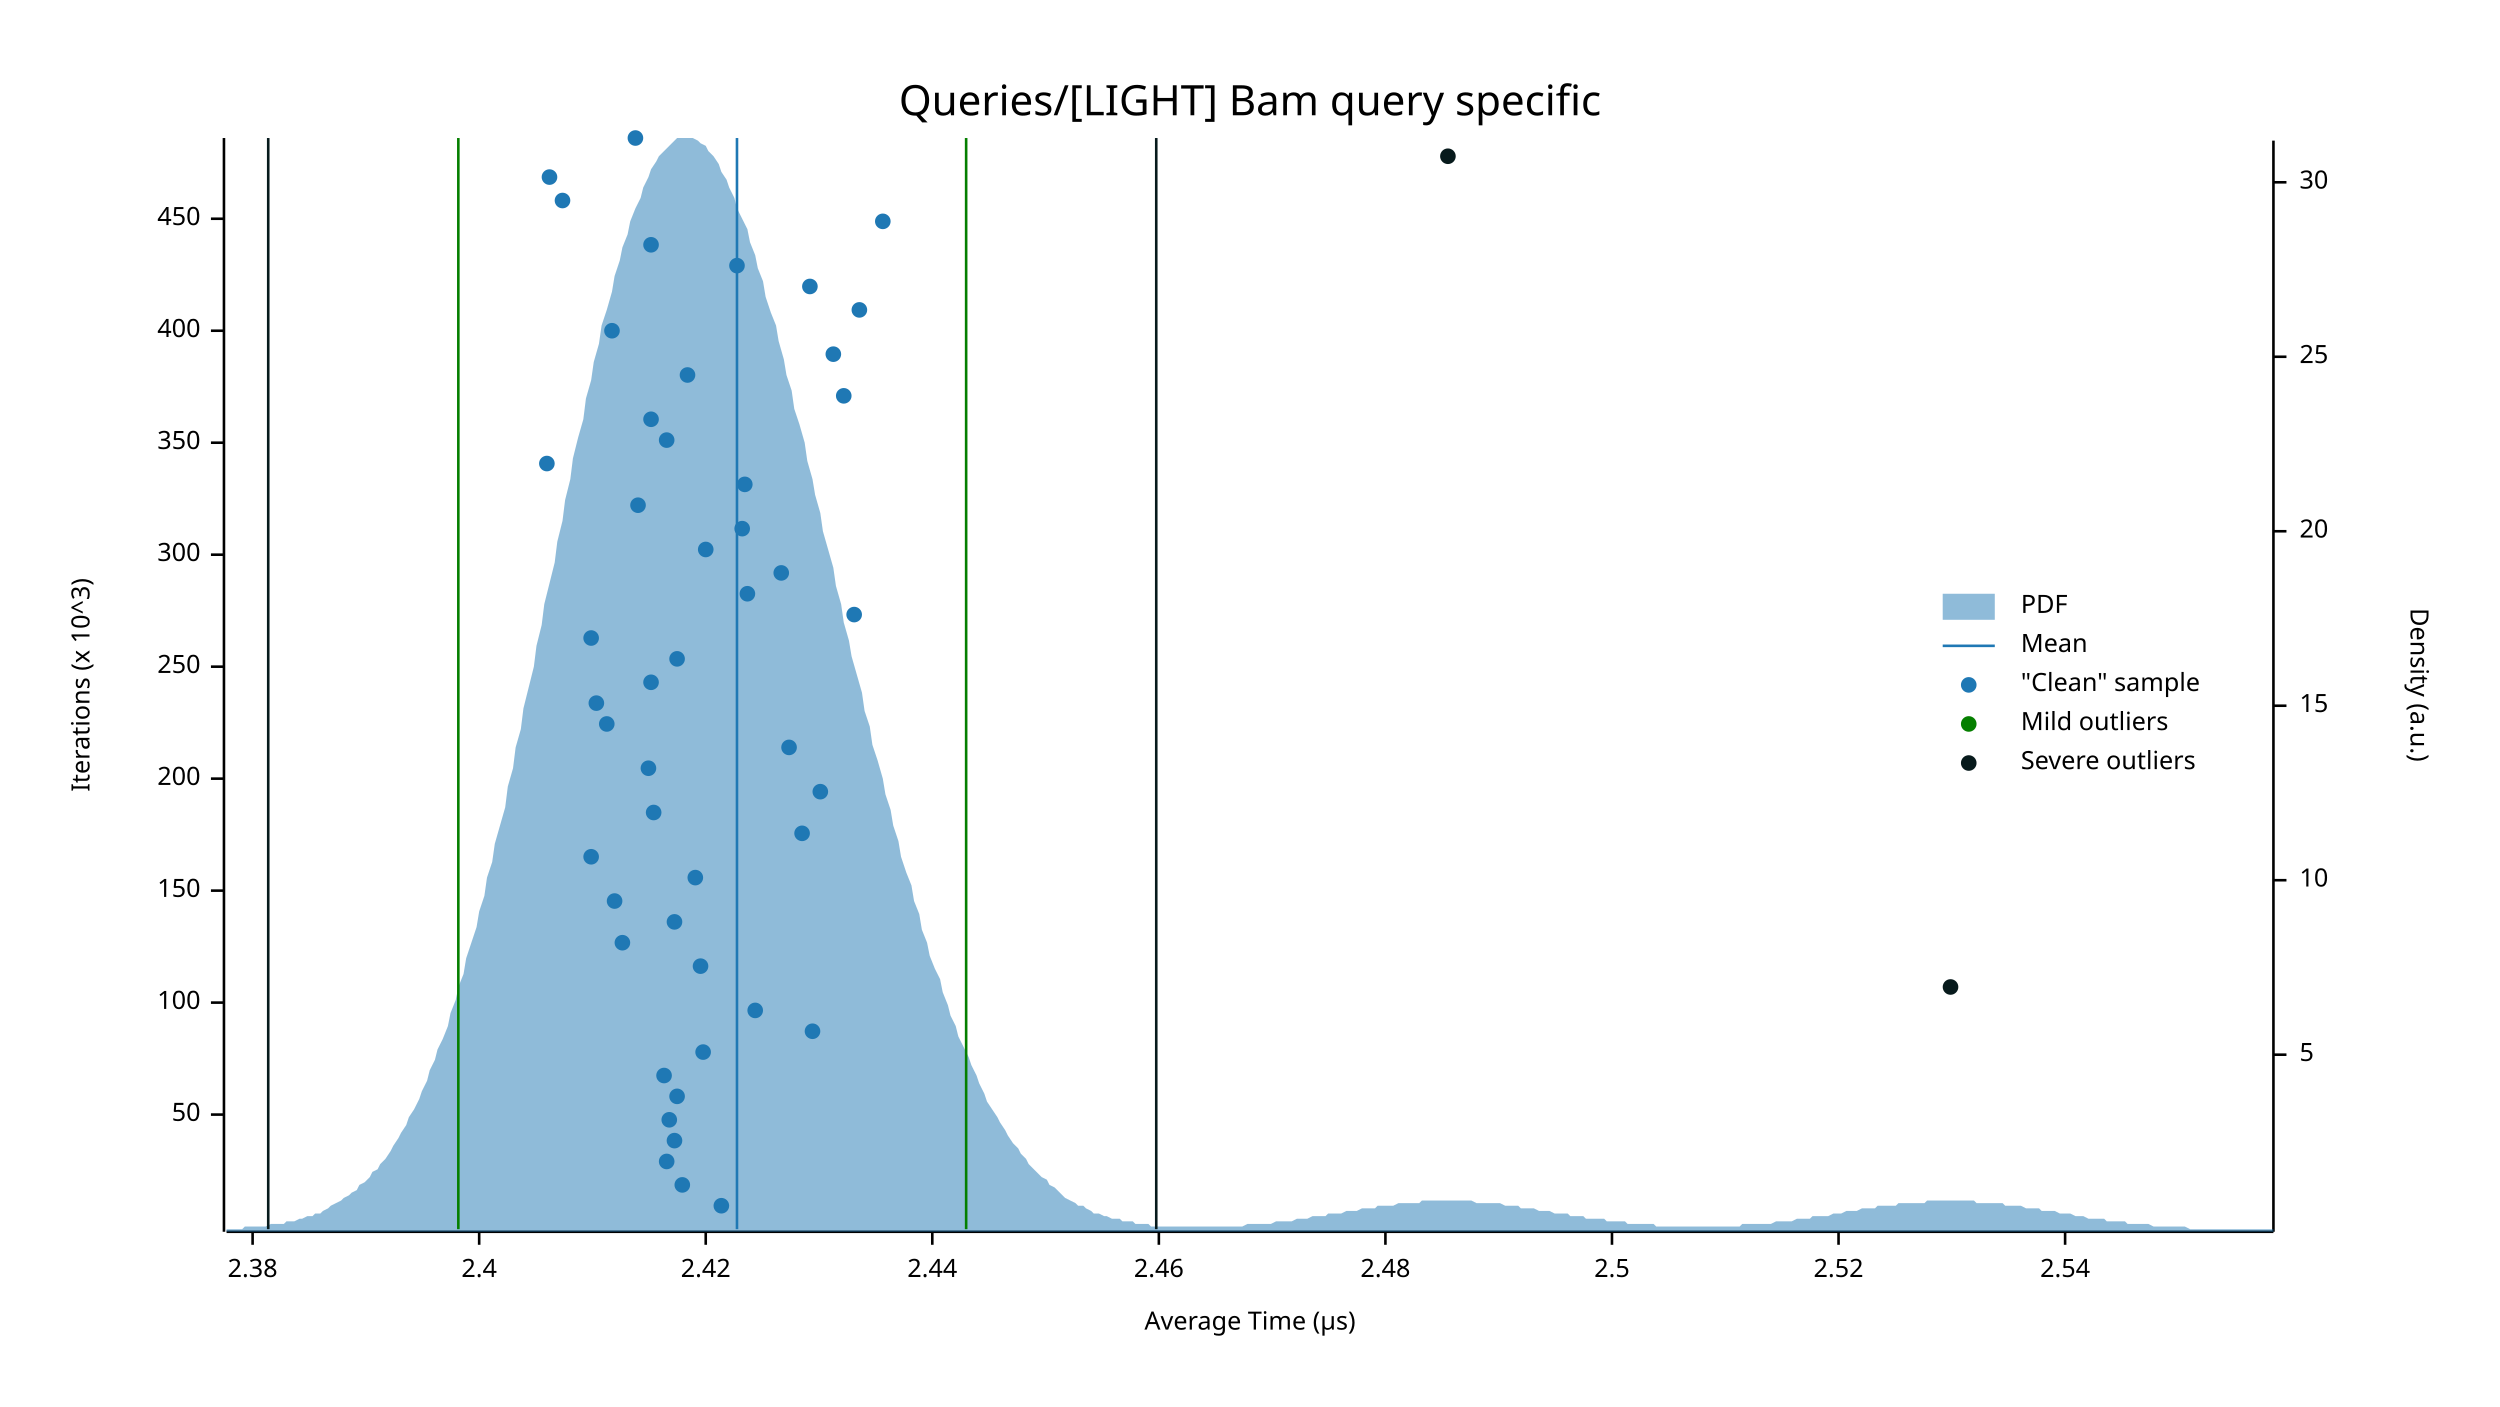
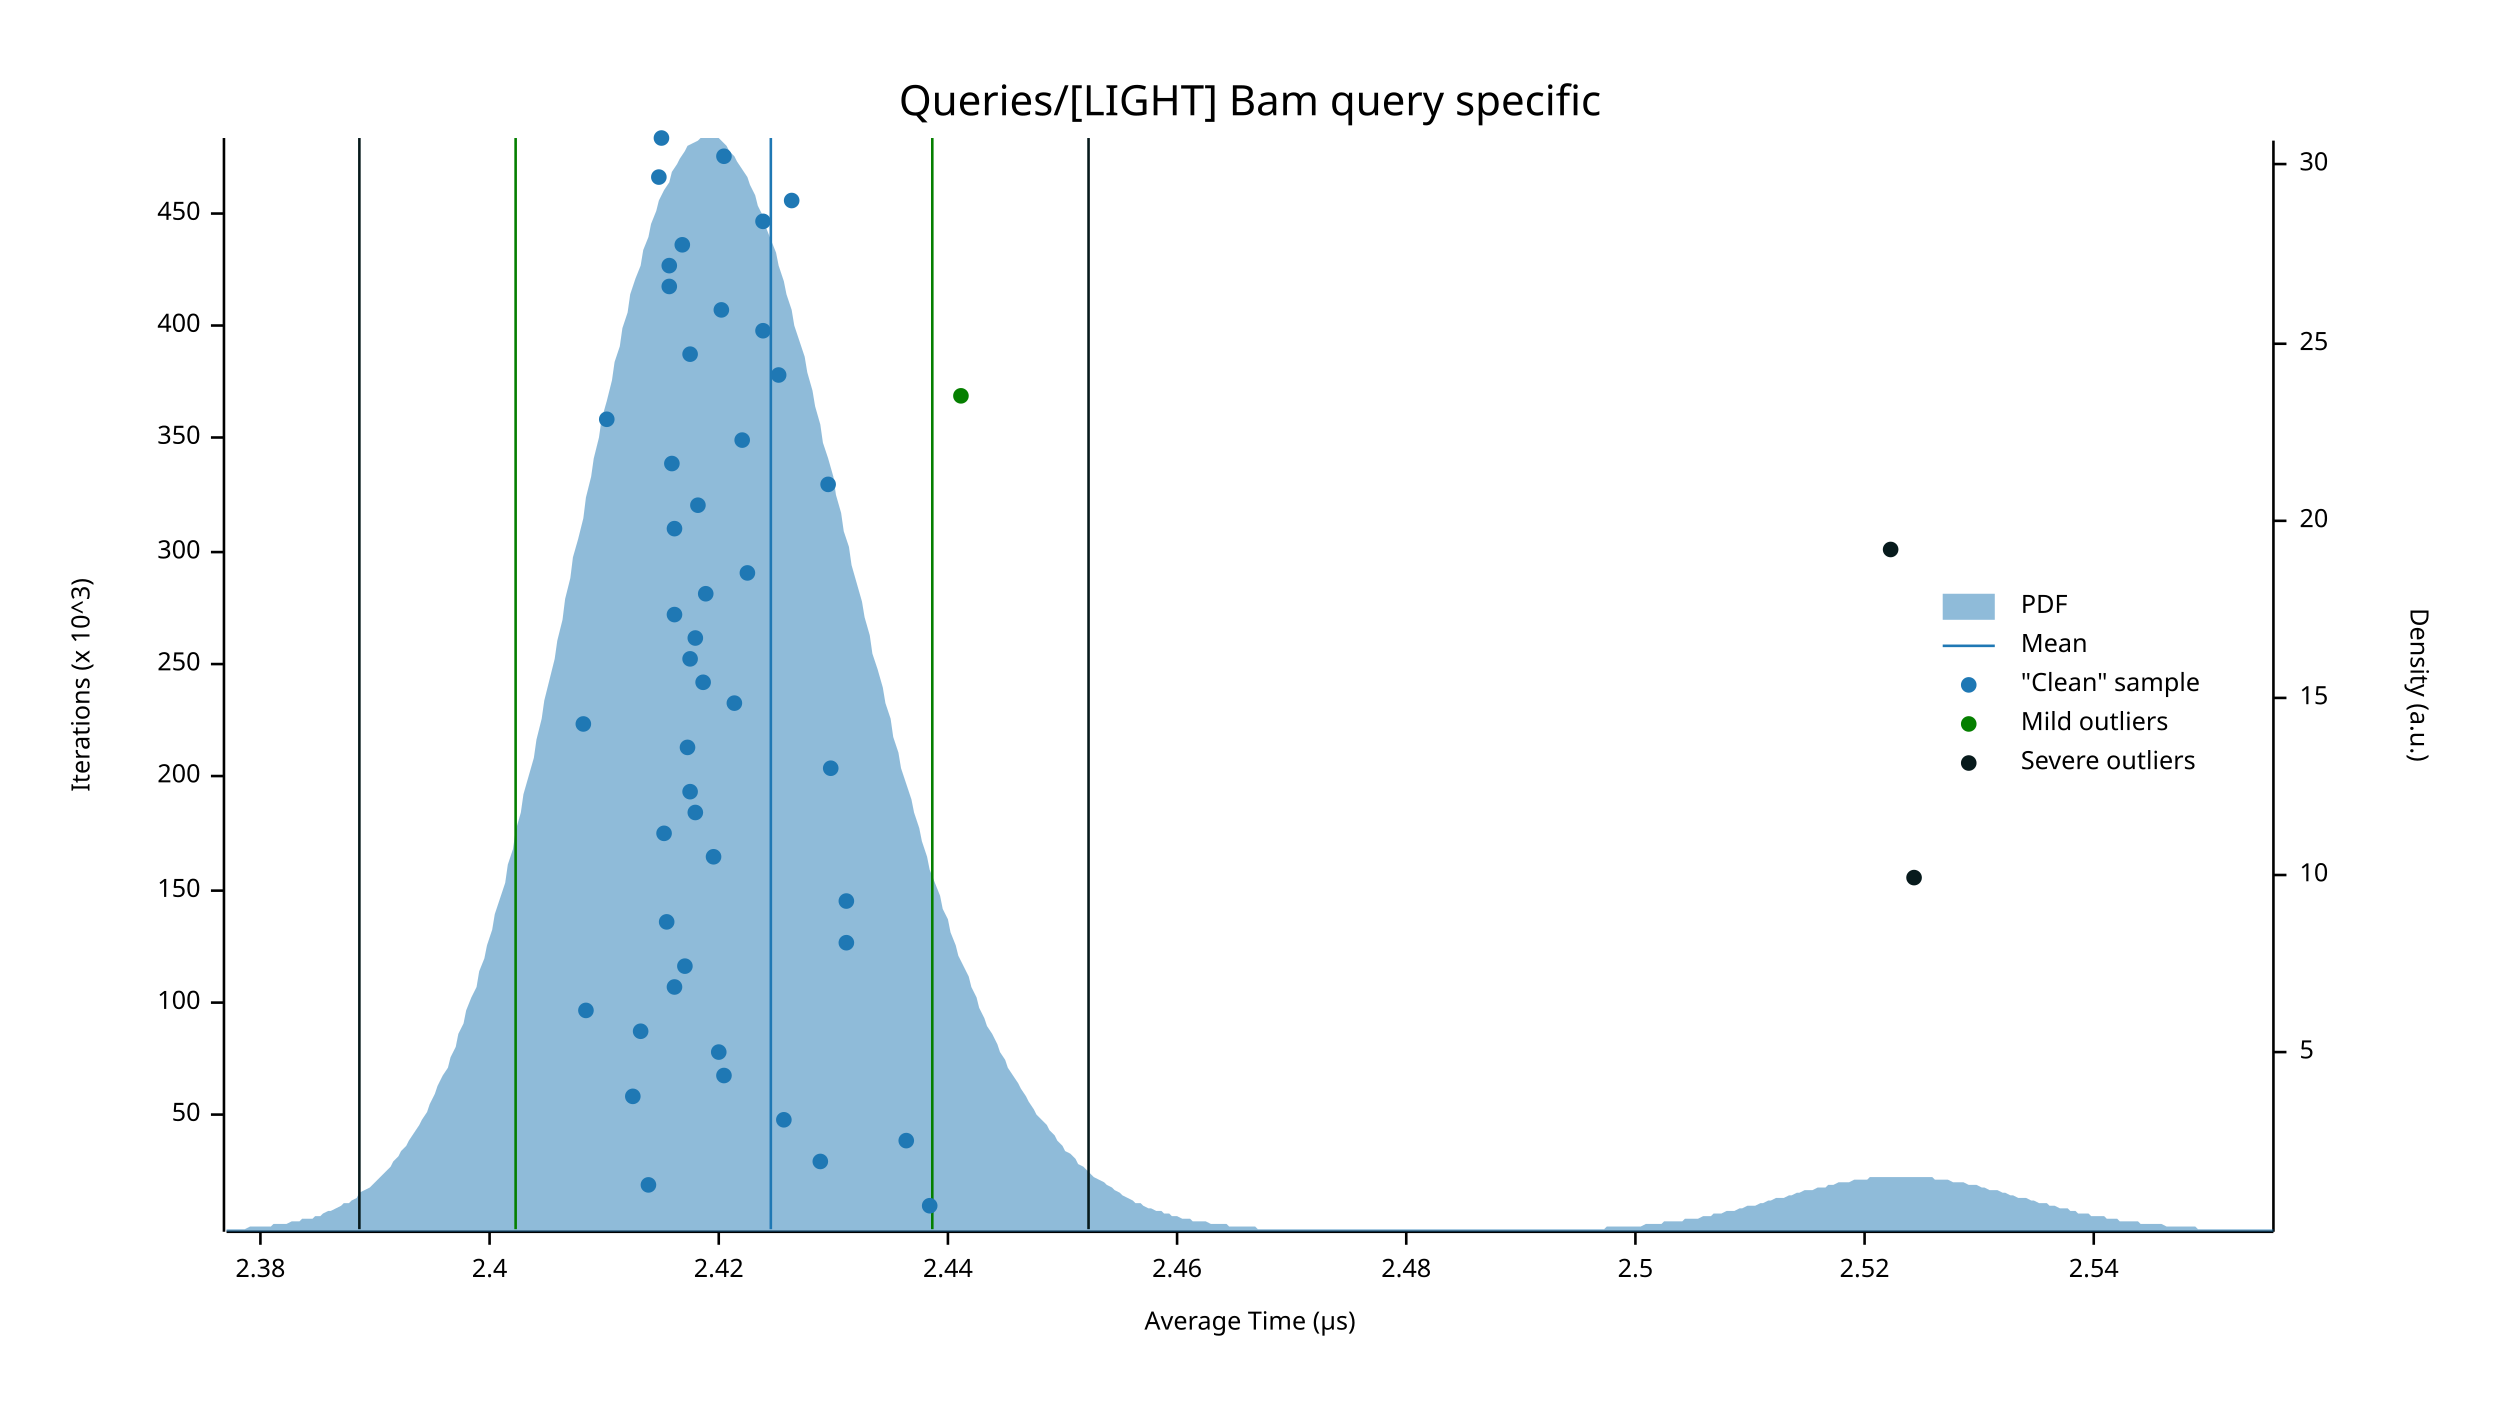
<svg xmlns="http://www.w3.org/2000/svg" width="960" height="540" viewBox="0 0 960 540">
  <text x="480" y="32" dy="0.76em" text-anchor="middle" font-family="sans-serif" font-size="16.129" opacity="1" fill="#000000">
Queries/[LIGHT] Bam query specific
</text>
  <text x="27" y="263" dy="0.76em" text-anchor="middle" font-family="sans-serif" font-size="9.677" opacity="1" fill="#000000" transform="rotate(270, 27, 263)">
Iterations (x 10^3)
</text>
  <text x="480" y="513" dy="-0.5ex" text-anchor="middle" font-family="sans-serif" font-size="9.677" opacity="1" fill="#000000">
Average Time (µs)
</text>
  <polyline fill="none" opacity="1" stroke="#000000" stroke-width="1" points="86,53 86,473 " />
  <text x="77" y="428" dy="0.5ex" text-anchor="end" font-family="sans-serif" font-size="9.677" opacity="1" fill="#000000">
50
</text>
  <polyline fill="none" opacity="1" stroke="#000000" stroke-width="1" points="81,428 86,428 " />
  <text x="77" y="385" dy="0.5ex" text-anchor="end" font-family="sans-serif" font-size="9.677" opacity="1" fill="#000000">
100
</text>
  <polyline fill="none" opacity="1" stroke="#000000" stroke-width="1" points="81,385 86,385 " />
  <text x="77" y="342" dy="0.5ex" text-anchor="end" font-family="sans-serif" font-size="9.677" opacity="1" fill="#000000">
150
</text>
  <polyline fill="none" opacity="1" stroke="#000000" stroke-width="1" points="81,342 86,342 " />
-   <text x="77" y="299" dy="0.5ex" text-anchor="end" font-family="sans-serif" font-size="9.677" opacity="1" fill="#000000">
+   <text x="77" y="298" dy="0.5ex" text-anchor="end" font-family="sans-serif" font-size="9.677" opacity="1" fill="#000000">
200
</text>
-   <polyline fill="none" opacity="1" stroke="#000000" stroke-width="1" points="81,299 86,299 " />
-   <text x="77" y="256" dy="0.5ex" text-anchor="end" font-family="sans-serif" font-size="9.677" opacity="1" fill="#000000">
+   <polyline fill="none" opacity="1" stroke="#000000" stroke-width="1" points="81,298 86,298 " />
+   <text x="77" y="255" dy="0.5ex" text-anchor="end" font-family="sans-serif" font-size="9.677" opacity="1" fill="#000000">
250
</text>
-   <polyline fill="none" opacity="1" stroke="#000000" stroke-width="1" points="81,256 86,256 " />
-   <text x="77" y="213" dy="0.5ex" text-anchor="end" font-family="sans-serif" font-size="9.677" opacity="1" fill="#000000">
+   <polyline fill="none" opacity="1" stroke="#000000" stroke-width="1" points="81,255 86,255 " />
+   <text x="77" y="212" dy="0.5ex" text-anchor="end" font-family="sans-serif" font-size="9.677" opacity="1" fill="#000000">
300
</text>
-   <polyline fill="none" opacity="1" stroke="#000000" stroke-width="1" points="81,213 86,213 " />
-   <text x="77" y="170" dy="0.5ex" text-anchor="end" font-family="sans-serif" font-size="9.677" opacity="1" fill="#000000">
+   <polyline fill="none" opacity="1" stroke="#000000" stroke-width="1" points="81,212 86,212 " />
+   <text x="77" y="168" dy="0.5ex" text-anchor="end" font-family="sans-serif" font-size="9.677" opacity="1" fill="#000000">
350
</text>
-   <polyline fill="none" opacity="1" stroke="#000000" stroke-width="1" points="81,170 86,170 " />
-   <text x="77" y="127" dy="0.5ex" text-anchor="end" font-family="sans-serif" font-size="9.677" opacity="1" fill="#000000">
+   <polyline fill="none" opacity="1" stroke="#000000" stroke-width="1" points="81,168 86,168 " />
+   <text x="77" y="125" dy="0.5ex" text-anchor="end" font-family="sans-serif" font-size="9.677" opacity="1" fill="#000000">
400
</text>
-   <polyline fill="none" opacity="1" stroke="#000000" stroke-width="1" points="81,127 86,127 " />
-   <text x="77" y="84" dy="0.5ex" text-anchor="end" font-family="sans-serif" font-size="9.677" opacity="1" fill="#000000">
+   <polyline fill="none" opacity="1" stroke="#000000" stroke-width="1" points="81,125 86,125 " />
+   <text x="77" y="82" dy="0.5ex" text-anchor="end" font-family="sans-serif" font-size="9.677" opacity="1" fill="#000000">
450
</text>
-   <polyline fill="none" opacity="1" stroke="#000000" stroke-width="1" points="81,84 86,84 " />
+   <polyline fill="none" opacity="1" stroke="#000000" stroke-width="1" points="81,82 86,82 " />
  <polyline fill="none" opacity="1" stroke="#000000" stroke-width="1" points="87,473 873,473 " />
-   <text x="97" y="483" dy="0.76em" text-anchor="middle" font-family="sans-serif" font-size="9.677" opacity="1" fill="#000000">
+   <text x="100" y="483" dy="0.76em" text-anchor="middle" font-family="sans-serif" font-size="9.677" opacity="1" fill="#000000">
2.38
</text>
-   <polyline fill="none" opacity="1" stroke="#000000" stroke-width="1" points="97,473 97,478 " />
-   <text x="184" y="483" dy="0.76em" text-anchor="middle" font-family="sans-serif" font-size="9.677" opacity="1" fill="#000000">
+   <polyline fill="none" opacity="1" stroke="#000000" stroke-width="1" points="100,473 100,478 " />
+   <text x="188" y="483" dy="0.76em" text-anchor="middle" font-family="sans-serif" font-size="9.677" opacity="1" fill="#000000">
2.4
</text>
-   <polyline fill="none" opacity="1" stroke="#000000" stroke-width="1" points="184,473 184,478 " />
-   <text x="271" y="483" dy="0.76em" text-anchor="middle" font-family="sans-serif" font-size="9.677" opacity="1" fill="#000000">
+   <polyline fill="none" opacity="1" stroke="#000000" stroke-width="1" points="188,473 188,478 " />
+   <text x="276" y="483" dy="0.76em" text-anchor="middle" font-family="sans-serif" font-size="9.677" opacity="1" fill="#000000">
2.42
</text>
-   <polyline fill="none" opacity="1" stroke="#000000" stroke-width="1" points="271,473 271,478 " />
-   <text x="358" y="483" dy="0.76em" text-anchor="middle" font-family="sans-serif" font-size="9.677" opacity="1" fill="#000000">
+   <polyline fill="none" opacity="1" stroke="#000000" stroke-width="1" points="276,473 276,478 " />
+   <text x="364" y="483" dy="0.76em" text-anchor="middle" font-family="sans-serif" font-size="9.677" opacity="1" fill="#000000">
2.44
</text>
-   <polyline fill="none" opacity="1" stroke="#000000" stroke-width="1" points="358,473 358,478 " />
-   <text x="445" y="483" dy="0.76em" text-anchor="middle" font-family="sans-serif" font-size="9.677" opacity="1" fill="#000000">
+   <polyline fill="none" opacity="1" stroke="#000000" stroke-width="1" points="364,473 364,478 " />
+   <text x="452" y="483" dy="0.76em" text-anchor="middle" font-family="sans-serif" font-size="9.677" opacity="1" fill="#000000">
2.46
</text>
-   <polyline fill="none" opacity="1" stroke="#000000" stroke-width="1" points="445,473 445,478 " />
-   <text x="532" y="483" dy="0.76em" text-anchor="middle" font-family="sans-serif" font-size="9.677" opacity="1" fill="#000000">
+   <polyline fill="none" opacity="1" stroke="#000000" stroke-width="1" points="452,473 452,478 " />
+   <text x="540" y="483" dy="0.76em" text-anchor="middle" font-family="sans-serif" font-size="9.677" opacity="1" fill="#000000">
2.48
</text>
-   <polyline fill="none" opacity="1" stroke="#000000" stroke-width="1" points="532,473 532,478 " />
-   <text x="619" y="483" dy="0.76em" text-anchor="middle" font-family="sans-serif" font-size="9.677" opacity="1" fill="#000000">
+   <polyline fill="none" opacity="1" stroke="#000000" stroke-width="1" points="540,473 540,478 " />
+   <text x="628" y="483" dy="0.76em" text-anchor="middle" font-family="sans-serif" font-size="9.677" opacity="1" fill="#000000">
2.5
</text>
-   <polyline fill="none" opacity="1" stroke="#000000" stroke-width="1" points="619,473 619,478 " />
-   <text x="706" y="483" dy="0.76em" text-anchor="middle" font-family="sans-serif" font-size="9.677" opacity="1" fill="#000000">
+   <polyline fill="none" opacity="1" stroke="#000000" stroke-width="1" points="628,473 628,478 " />
+   <text x="716" y="483" dy="0.76em" text-anchor="middle" font-family="sans-serif" font-size="9.677" opacity="1" fill="#000000">
2.52
</text>
-   <polyline fill="none" opacity="1" stroke="#000000" stroke-width="1" points="706,473 706,478 " />
-   <text x="793" y="483" dy="0.76em" text-anchor="middle" font-family="sans-serif" font-size="9.677" opacity="1" fill="#000000">
+   <polyline fill="none" opacity="1" stroke="#000000" stroke-width="1" points="716,473 716,478 " />
+   <text x="804" y="483" dy="0.76em" text-anchor="middle" font-family="sans-serif" font-size="9.677" opacity="1" fill="#000000">
2.54
</text>
-   <polyline fill="none" opacity="1" stroke="#000000" stroke-width="1" points="793,473 793,478 " />
+   <polyline fill="none" opacity="1" stroke="#000000" stroke-width="1" points="804,473 804,478 " />
  <text x="933" y="263" dy="0.76em" text-anchor="middle" font-family="sans-serif" font-size="9.677" opacity="1" fill="#000000" transform="rotate(90, 933, 263)">
Density (a.u.)
</text>
  <polyline fill="none" opacity="1" stroke="#000000" stroke-width="1" points="873,54 873,473 " />
-   <text x="883" y="405" dy="0.5ex" text-anchor="start" font-family="sans-serif" font-size="9.677" opacity="1" fill="#000000">
+   <text x="883" y="404" dy="0.5ex" text-anchor="start" font-family="sans-serif" font-size="9.677" opacity="1" fill="#000000">
5
</text>
-   <polyline fill="none" opacity="1" stroke="#000000" stroke-width="1" points="873,405 878,405 " />
-   <text x="883" y="338" dy="0.5ex" text-anchor="start" font-family="sans-serif" font-size="9.677" opacity="1" fill="#000000">
+   <polyline fill="none" opacity="1" stroke="#000000" stroke-width="1" points="873,404 878,404 " />
+   <text x="883" y="336" dy="0.5ex" text-anchor="start" font-family="sans-serif" font-size="9.677" opacity="1" fill="#000000">
10
</text>
-   <polyline fill="none" opacity="1" stroke="#000000" stroke-width="1" points="873,338 878,338 " />
-   <text x="883" y="271" dy="0.5ex" text-anchor="start" font-family="sans-serif" font-size="9.677" opacity="1" fill="#000000">
+   <polyline fill="none" opacity="1" stroke="#000000" stroke-width="1" points="873,336 878,336 " />
+   <text x="883" y="268" dy="0.5ex" text-anchor="start" font-family="sans-serif" font-size="9.677" opacity="1" fill="#000000">
15
</text>
-   <polyline fill="none" opacity="1" stroke="#000000" stroke-width="1" points="873,271 878,271 " />
-   <text x="883" y="204" dy="0.5ex" text-anchor="start" font-family="sans-serif" font-size="9.677" opacity="1" fill="#000000">
+   <polyline fill="none" opacity="1" stroke="#000000" stroke-width="1" points="873,268 878,268 " />
+   <text x="883" y="200" dy="0.5ex" text-anchor="start" font-family="sans-serif" font-size="9.677" opacity="1" fill="#000000">
20
</text>
-   <polyline fill="none" opacity="1" stroke="#000000" stroke-width="1" points="873,204 878,204 " />
-   <text x="883" y="137" dy="0.5ex" text-anchor="start" font-family="sans-serif" font-size="9.677" opacity="1" fill="#000000">
+   <polyline fill="none" opacity="1" stroke="#000000" stroke-width="1" points="873,200 878,200 " />
+   <text x="883" y="132" dy="0.5ex" text-anchor="start" font-family="sans-serif" font-size="9.677" opacity="1" fill="#000000">
25
</text>
-   <polyline fill="none" opacity="1" stroke="#000000" stroke-width="1" points="873,137 878,137 " />
-   <text x="883" y="70" dy="0.5ex" text-anchor="start" font-family="sans-serif" font-size="9.677" opacity="1" fill="#000000">
+   <polyline fill="none" opacity="1" stroke="#000000" stroke-width="1" points="873,132 878,132 " />
+   <text x="883" y="63" dy="0.5ex" text-anchor="start" font-family="sans-serif" font-size="9.677" opacity="1" fill="#000000">
30
</text>
-   <polyline fill="none" opacity="1" stroke="#000000" stroke-width="1" points="873,70 878,70 " />
-   <polygon opacity="0.5" fill="#1F78B4" points="87,472 88,472 90,472 91,472 93,472 94,471 96,471 98,471 99,471 101,471 102,471 104,470 105,470 107,470 109,470 110,469 112,469 113,469 115,468 116,468 118,467 120,467 121,466 123,466 124,465 126,464 127,463 129,462 131,461 132,460 134,459 135,458 137,457 138,455 140,454 142,452 143,450 145,449 146,447 148,445 150,442 151,440 153,437 154,435 156,432 157,429 159,426 161,422 162,419 164,415 165,411 167,407 168,403 170,399 172,394 173,389 175,384 176,379 178,374 179,368 181,362 183,356 184,350 186,344 187,337 189,331 190,324 192,317 194,310 195,302 197,295 198,287 200,280 201,272 203,264 205,256 206,248 208,240 209,232 211,224 213,216 214,208 216,200 217,192 219,184 220,176 222,168 224,161 225,153 227,146 228,139 230,132 231,125 233,119 235,112 236,106 238,100 239,95 241,90 242,85 244,80 246,76 247,72 249,68 250,65 252,62 253,60 255,58 257,56 258,55 260,53 261,53 263,53 264,53 266,53 268,54 269,55 271,56 272,58 274,60 276,63 277,66 279,69 280,72 282,76 283,80 285,84 287,88 288,93 290,98 291,103 293,108 294,114 296,120 298,125 299,131 301,138 302,144 304,150 305,157 307,163 309,170 310,177 312,184 313,190 315,197 316,204 318,211 320,218 321,225 323,232 324,239 326,246 327,252 329,259 331,266 332,273 334,279 335,286 337,292 339,299 340,305 342,311 343,317 345,323 346,329 348,335 350,340 351,346 353,351 354,357 356,362 357,367 359,372 361,376 362,381 364,386 365,390 367,394 368,398 370,402 372,406 373,409 375,413 376,416 378,420 379,423 381,426 383,429 384,431 386,434 387,436 389,439 391,441 392,443 394,445 395,447 397,449 398,450 400,452 402,453 403,455 405,456 406,457 408,459 409,460 411,461 413,462 414,463 416,463 417,464 419,465 420,466 422,466 424,467 425,467 427,468 428,468 430,468 431,469 433,469 435,469 436,470 438,470 439,470 441,470 442,471 444,471 446,471 447,471 449,471 450,471 452,471 454,471 455,471 457,471 458,471 460,471 461,471 463,471 465,471 466,471 468,471 469,471 471,471 472,471 474,471 476,471 477,471 479,470 480,470 482,470 483,470 485,470 487,470 488,470 490,469 491,469 493,469 494,469 496,469 498,468 499,468 501,468 502,468 504,467 505,467 507,467 509,467 510,466 512,466 513,466 515,466 517,465 518,465 520,465 521,465 523,464 524,464 526,464 528,464 529,463 531,463 532,463 534,463 535,463 537,462 539,462 540,462 542,462 543,462 545,462 546,461 548,461 550,461 551,461 553,461 554,461 556,461 557,461 559,461 561,461 562,461 564,461 565,461 567,462 568,462 570,462 572,462 573,462 575,462 576,462 578,463 580,463 581,463 583,463 584,464 586,464 587,464 589,464 591,465 592,465 594,465 595,465 597,466 598,466 600,466 602,466 603,467 605,467 606,467 608,467 609,468 611,468 613,468 614,468 616,468 617,469 619,469 620,469 622,469 624,469 625,470 627,470 628,470 630,470 632,470 633,470 635,470 636,471 638,471 639,471 641,471 643,471 644,471 646,471 647,471 649,471 650,471 652,471 654,471 655,471 657,471 658,471 660,471 661,471 663,471 665,471 666,471 668,471 669,470 671,470 672,470 674,470 676,470 677,470 679,470 680,470 682,469 683,469 685,469 687,469 688,469 690,468 691,468 693,468 695,468 696,467 698,467 699,467 701,467 702,467 704,466 706,466 707,466 709,465 710,465 712,465 713,465 715,464 717,464 718,464 720,464 721,463 723,463 724,463 726,463 728,463 729,462 731,462 732,462 734,462 735,462 737,462 739,462 740,461 742,461 743,461 745,461 746,461 748,461 750,461 751,461 753,461 754,461 756,461 758,461 759,462 761,462 762,462 764,462 765,462 767,462 769,462 770,463 772,463 773,463 775,463 776,463 778,464 780,464 781,464 783,464 784,465 786,465 787,465 789,465 791,466 792,466 794,466 795,466 797,467 798,467 800,467 802,468 803,468 805,468 806,468 808,468 809,469 811,469 813,469 814,469 816,469 817,470 819,470 821,470 822,470 824,470 825,470 827,471 828,471 830,471 832,471 833,471 835,471 836,471 838,471 839,471 841,472 843,472 844,472 846,472 847,472 849,472 850,472 852,472 854,472 855,472 857,472 858,472 860,472 861,472 863,472 865,472 866,472 868,472 869,472 871,472 873,472 873,473 87,473 " />
-   <polyline fill="none" opacity="1" stroke="#1F78B4" stroke-width="1" points="283,472 283,53 " />
-   <polyline fill="none" opacity="1" stroke="#057F00" stroke-width="1" points="176,472 176,53 " />
-   <polyline fill="none" opacity="1" stroke="#057F00" stroke-width="1" points="371,472 371,53 " />
-   <polyline fill="none" opacity="1" stroke="#071A1C" stroke-width="1" points="103,472 103,53 " />
-   <polyline fill="none" opacity="1" stroke="#071A1C" stroke-width="1" points="444,472 444,53 " />
-   <circle cx="277" cy="463" r="3" opacity="1" fill="#1F78B4" stroke="none" stroke-width="1" />
-   <circle cx="262" cy="455" r="3" opacity="1" fill="#1F78B4" stroke="none" stroke-width="1" />
-   <circle cx="256" cy="446" r="3" opacity="1" fill="#1F78B4" stroke="none" stroke-width="1" />
-   <circle cx="259" cy="438" r="3" opacity="1" fill="#1F78B4" stroke="none" stroke-width="1" />
-   <circle cx="257" cy="430" r="3" opacity="1" fill="#1F78B4" stroke="none" stroke-width="1" />
-   <circle cx="260" cy="421" r="3" opacity="1" fill="#1F78B4" stroke="none" stroke-width="1" />
-   <circle cx="255" cy="413" r="3" opacity="1" fill="#1F78B4" stroke="none" stroke-width="1" />
-   <circle cx="270" cy="404" r="3" opacity="1" fill="#1F78B4" stroke="none" stroke-width="1" />
-   <circle cx="312" cy="396" r="3" opacity="1" fill="#1F78B4" stroke="none" stroke-width="1" />
-   <circle cx="290" cy="388" r="3" opacity="1" fill="#1F78B4" stroke="none" stroke-width="1" />
-   <circle cx="269" cy="371" r="3" opacity="1" fill="#1F78B4" stroke="none" stroke-width="1" />
-   <circle cx="239" cy="362" r="3" opacity="1" fill="#1F78B4" stroke="none" stroke-width="1" />
-   <circle cx="259" cy="354" r="3" opacity="1" fill="#1F78B4" stroke="none" stroke-width="1" />
-   <circle cx="236" cy="346" r="3" opacity="1" fill="#1F78B4" stroke="none" stroke-width="1" />
-   <circle cx="267" cy="337" r="3" opacity="1" fill="#1F78B4" stroke="none" stroke-width="1" />
-   <circle cx="227" cy="329" r="3" opacity="1" fill="#1F78B4" stroke="none" stroke-width="1" />
-   <circle cx="308" cy="320" r="3" opacity="1" fill="#1F78B4" stroke="none" stroke-width="1" />
-   <circle cx="251" cy="312" r="3" opacity="1" fill="#1F78B4" stroke="none" stroke-width="1" />
-   <circle cx="315" cy="304" r="3" opacity="1" fill="#1F78B4" stroke="none" stroke-width="1" />
-   <circle cx="249" cy="295" r="3" opacity="1" fill="#1F78B4" stroke="none" stroke-width="1" />
-   <circle cx="303" cy="287" r="3" opacity="1" fill="#1F78B4" stroke="none" stroke-width="1" />
-   <circle cx="233" cy="278" r="3" opacity="1" fill="#1F78B4" stroke="none" stroke-width="1" />
-   <circle cx="229" cy="270" r="3" opacity="1" fill="#1F78B4" stroke="none" stroke-width="1" />
-   <circle cx="250" cy="262" r="3" opacity="1" fill="#1F78B4" stroke="none" stroke-width="1" />
-   <circle cx="260" cy="253" r="3" opacity="1" fill="#1F78B4" stroke="none" stroke-width="1" />
-   <circle cx="227" cy="245" r="3" opacity="1" fill="#1F78B4" stroke="none" stroke-width="1" />
-   <circle cx="328" cy="236" r="3" opacity="1" fill="#1F78B4" stroke="none" stroke-width="1" />
-   <circle cx="287" cy="228" r="3" opacity="1" fill="#1F78B4" stroke="none" stroke-width="1" />
-   <circle cx="300" cy="220" r="3" opacity="1" fill="#1F78B4" stroke="none" stroke-width="1" />
-   <circle cx="271" cy="211" r="3" opacity="1" fill="#1F78B4" stroke="none" stroke-width="1" />
-   <circle cx="285" cy="203" r="3" opacity="1" fill="#1F78B4" stroke="none" stroke-width="1" />
-   <circle cx="245" cy="194" r="3" opacity="1" fill="#1F78B4" stroke="none" stroke-width="1" />
-   <circle cx="286" cy="186" r="3" opacity="1" fill="#1F78B4" stroke="none" stroke-width="1" />
-   <circle cx="210" cy="178" r="3" opacity="1" fill="#1F78B4" stroke="none" stroke-width="1" />
-   <circle cx="256" cy="169" r="3" opacity="1" fill="#1F78B4" stroke="none" stroke-width="1" />
-   <circle cx="250" cy="161" r="3" opacity="1" fill="#1F78B4" stroke="none" stroke-width="1" />
-   <circle cx="324" cy="152" r="3" opacity="1" fill="#1F78B4" stroke="none" stroke-width="1" />
-   <circle cx="264" cy="144" r="3" opacity="1" fill="#1F78B4" stroke="none" stroke-width="1" />
-   <circle cx="320" cy="136" r="3" opacity="1" fill="#1F78B4" stroke="none" stroke-width="1" />
-   <circle cx="235" cy="127" r="3" opacity="1" fill="#1F78B4" stroke="none" stroke-width="1" />
-   <circle cx="330" cy="119" r="3" opacity="1" fill="#1F78B4" stroke="none" stroke-width="1" />
-   <circle cx="311" cy="110" r="3" opacity="1" fill="#1F78B4" stroke="none" stroke-width="1" />
-   <circle cx="283" cy="102" r="3" opacity="1" fill="#1F78B4" stroke="none" stroke-width="1" />
-   <circle cx="250" cy="94" r="3" opacity="1" fill="#1F78B4" stroke="none" stroke-width="1" />
-   <circle cx="339" cy="85" r="3" opacity="1" fill="#1F78B4" stroke="none" stroke-width="1" />
-   <circle cx="216" cy="77" r="3" opacity="1" fill="#1F78B4" stroke="none" stroke-width="1" />
-   <circle cx="211" cy="68" r="3" opacity="1" fill="#1F78B4" stroke="none" stroke-width="1" />
-   <circle cx="244" cy="53" r="3" opacity="1" fill="#1F78B4" stroke="none" stroke-width="1" />
-   <circle cx="749" cy="379" r="3" opacity="1" fill="#071A1C" stroke="none" stroke-width="1" />
-   <circle cx="556" cy="60" r="3" opacity="1" fill="#071A1C" stroke="none" stroke-width="1" />
+   <polyline fill="none" opacity="1" stroke="#000000" stroke-width="1" points="873,63 878,63 " />
+   <polygon opacity="0.5" fill="#1F78B4" points="87,472 88,472 90,472 91,472 93,472 94,472 96,471 98,471 99,471 101,471 102,471 104,471 105,470 107,470 109,470 110,470 112,469 113,469 115,469 116,468 118,468 120,468 121,467 123,467 124,466 126,465 127,465 129,464 131,463 132,462 134,462 135,461 137,460 138,458 140,457 142,456 143,455 145,453 146,452 148,450 150,448 151,446 153,444 154,442 156,440 157,438 159,435 161,432 162,430 164,427 165,424 167,420 168,417 170,413 172,410 173,406 175,402 176,397 178,393 179,388 181,383 183,379 184,373 186,368 187,363 189,357 190,351 192,345 194,339 195,332 197,326 198,319 200,312 201,305 203,298 205,291 206,284 208,276 209,269 211,261 213,253 214,246 216,238 217,230 219,222 220,214 222,207 224,199 225,191 227,183 228,176 230,168 231,161 233,154 235,146 236,139 238,133 239,126 241,120 242,113 244,107 246,102 247,96 249,91 250,86 252,81 253,77 255,73 257,70 258,66 260,63 261,61 263,58 264,56 266,55 268,54 269,53 271,53 272,53 274,53 276,53 277,54 279,56 280,58 282,60 283,62 285,65 287,68 288,71 290,75 291,79 293,83 294,87 296,92 298,97 299,102 301,108 302,113 304,119 305,125 307,131 309,137 310,143 312,150 313,156 315,163 316,170 318,176 320,183 321,190 323,197 324,204 326,210 327,217 329,224 331,231 332,237 334,244 335,251 337,257 339,264 340,270 342,276 343,283 345,289 346,295 348,301 350,307 351,312 353,318 354,323 356,329 357,334 359,339 361,344 362,349 364,353 365,358 367,363 368,367 370,371 372,375 373,379 375,383 376,387 378,391 379,394 381,397 383,401 384,404 386,407 387,410 389,413 391,416 392,418 394,421 395,423 397,426 398,428 400,430 402,432 403,434 405,436 406,438 408,440 409,442 411,443 413,445 414,447 416,448 417,449 419,451 420,452 422,453 424,454 425,455 427,456 428,457 430,458 431,459 433,460 435,461 436,462 438,462 439,463 441,464 442,464 444,465 446,465 447,466 449,466 450,467 452,467 454,468 455,468 457,468 458,469 460,469 461,469 463,469 465,470 466,470 468,470 469,470 471,470 472,471 474,471 476,471 477,471 479,471 480,471 482,471 483,472 485,472 487,472 488,472 490,472 491,472 493,472 494,472 496,472 498,472 499,472 501,472 502,472 504,472 505,472 507,472 509,472 510,472 512,472 513,472 515,472 517,472 518,472 520,472 521,472 523,472 524,472 526,472 528,472 529,472 531,472 532,472 534,472 535,472 537,472 539,472 540,472 542,472 543,472 545,472 546,472 548,472 550,472 551,472 553,472 554,472 556,472 557,472 559,472 561,472 562,472 564,472 565,472 567,472 568,472 570,472 572,472 573,472 575,472 576,472 578,472 580,472 581,472 583,472 584,472 586,472 587,472 589,472 591,472 592,472 594,472 595,472 597,472 598,472 600,472 602,472 603,472 605,472 606,472 608,472 609,472 611,472 613,472 614,472 616,472 617,471 619,471 620,471 622,471 624,471 625,471 627,471 628,471 630,471 632,470 633,470 635,470 636,470 638,470 639,469 641,469 643,469 644,469 646,469 647,468 649,468 650,468 652,468 654,467 655,467 657,467 658,466 660,466 661,466 663,465 665,465 666,465 668,464 669,464 671,463 672,463 674,463 676,462 677,462 679,461 680,461 682,460 683,460 685,460 687,459 688,459 690,458 691,458 693,457 695,457 696,457 698,456 699,456 701,456 702,455 704,455 706,454 707,454 709,454 710,454 712,453 713,453 715,453 717,453 718,452 720,452 721,452 723,452 724,452 726,452 728,452 729,452 731,452 732,452 734,452 735,452 737,452 739,452 740,452 742,452 743,453 745,453 746,453 748,453 750,454 751,454 753,454 754,454 756,455 758,455 759,455 761,456 762,456 764,457 765,457 767,457 769,458 770,458 772,459 773,459 775,460 776,460 778,460 780,461 781,461 783,462 784,462 786,462 787,463 789,463 791,464 792,464 794,464 795,465 797,465 798,466 800,466 802,466 803,467 805,467 806,467 808,467 809,468 811,468 813,468 814,469 816,469 817,469 819,469 821,469 822,470 824,470 825,470 827,470 828,470 830,470 832,471 833,471 835,471 836,471 838,471 839,471 841,471 843,471 844,472 846,472 847,472 849,472 850,472 852,472 854,472 855,472 857,472 858,472 860,472 861,472 863,472 865,472 866,472 868,472 869,472 871,472 873,472 873,473 87,473 " />
+   <polyline fill="none" opacity="1" stroke="#1F78B4" stroke-width="1" points="296,472 296,53 " />
+   <polyline fill="none" opacity="1" stroke="#057F00" stroke-width="1" points="198,472 198,53 " />
+   <polyline fill="none" opacity="1" stroke="#057F00" stroke-width="1" points="358,472 358,53 " />
+   <polyline fill="none" opacity="1" stroke="#071A1C" stroke-width="1" points="138,472 138,53 " />
+   <polyline fill="none" opacity="1" stroke="#071A1C" stroke-width="1" points="418,472 418,53 " />
+   <circle cx="357" cy="463" r="3" opacity="1" fill="#1F78B4" stroke="none" stroke-width="1" />
+   <circle cx="249" cy="455" r="3" opacity="1" fill="#1F78B4" stroke="none" stroke-width="1" />
+   <circle cx="315" cy="446" r="3" opacity="1" fill="#1F78B4" stroke="none" stroke-width="1" />
+   <circle cx="348" cy="438" r="3" opacity="1" fill="#1F78B4" stroke="none" stroke-width="1" />
+   <circle cx="301" cy="430" r="3" opacity="1" fill="#1F78B4" stroke="none" stroke-width="1" />
+   <circle cx="243" cy="421" r="3" opacity="1" fill="#1F78B4" stroke="none" stroke-width="1" />
+   <circle cx="278" cy="413" r="3" opacity="1" fill="#1F78B4" stroke="none" stroke-width="1" />
+   <circle cx="276" cy="404" r="3" opacity="1" fill="#1F78B4" stroke="none" stroke-width="1" />
+   <circle cx="246" cy="396" r="3" opacity="1" fill="#1F78B4" stroke="none" stroke-width="1" />
+   <circle cx="225" cy="388" r="3" opacity="1" fill="#1F78B4" stroke="none" stroke-width="1" />
+   <circle cx="259" cy="379" r="3" opacity="1" fill="#1F78B4" stroke="none" stroke-width="1" />
+   <circle cx="263" cy="371" r="3" opacity="1" fill="#1F78B4" stroke="none" stroke-width="1" />
+   <circle cx="325" cy="362" r="3" opacity="1" fill="#1F78B4" stroke="none" stroke-width="1" />
+   <circle cx="256" cy="354" r="3" opacity="1" fill="#1F78B4" stroke="none" stroke-width="1" />
+   <circle cx="325" cy="346" r="3" opacity="1" fill="#1F78B4" stroke="none" stroke-width="1" />
+   <circle cx="274" cy="329" r="3" opacity="1" fill="#1F78B4" stroke="none" stroke-width="1" />
+   <circle cx="255" cy="320" r="3" opacity="1" fill="#1F78B4" stroke="none" stroke-width="1" />
+   <circle cx="267" cy="312" r="3" opacity="1" fill="#1F78B4" stroke="none" stroke-width="1" />
+   <circle cx="265" cy="304" r="3" opacity="1" fill="#1F78B4" stroke="none" stroke-width="1" />
+   <circle cx="319" cy="295" r="3" opacity="1" fill="#1F78B4" stroke="none" stroke-width="1" />
+   <circle cx="264" cy="287" r="3" opacity="1" fill="#1F78B4" stroke="none" stroke-width="1" />
+   <circle cx="224" cy="278" r="3" opacity="1" fill="#1F78B4" stroke="none" stroke-width="1" />
+   <circle cx="282" cy="270" r="3" opacity="1" fill="#1F78B4" stroke="none" stroke-width="1" />
+   <circle cx="270" cy="262" r="3" opacity="1" fill="#1F78B4" stroke="none" stroke-width="1" />
+   <circle cx="265" cy="253" r="3" opacity="1" fill="#1F78B4" stroke="none" stroke-width="1" />
+   <circle cx="267" cy="245" r="3" opacity="1" fill="#1F78B4" stroke="none" stroke-width="1" />
+   <circle cx="259" cy="236" r="3" opacity="1" fill="#1F78B4" stroke="none" stroke-width="1" />
+   <circle cx="271" cy="228" r="3" opacity="1" fill="#1F78B4" stroke="none" stroke-width="1" />
+   <circle cx="287" cy="220" r="3" opacity="1" fill="#1F78B4" stroke="none" stroke-width="1" />
+   <circle cx="259" cy="203" r="3" opacity="1" fill="#1F78B4" stroke="none" stroke-width="1" />
+   <circle cx="268" cy="194" r="3" opacity="1" fill="#1F78B4" stroke="none" stroke-width="1" />
+   <circle cx="318" cy="186" r="3" opacity="1" fill="#1F78B4" stroke="none" stroke-width="1" />
+   <circle cx="258" cy="178" r="3" opacity="1" fill="#1F78B4" stroke="none" stroke-width="1" />
+   <circle cx="285" cy="169" r="3" opacity="1" fill="#1F78B4" stroke="none" stroke-width="1" />
+   <circle cx="233" cy="161" r="3" opacity="1" fill="#1F78B4" stroke="none" stroke-width="1" />
+   <circle cx="299" cy="144" r="3" opacity="1" fill="#1F78B4" stroke="none" stroke-width="1" />
+   <circle cx="265" cy="136" r="3" opacity="1" fill="#1F78B4" stroke="none" stroke-width="1" />
+   <circle cx="293" cy="127" r="3" opacity="1" fill="#1F78B4" stroke="none" stroke-width="1" />
+   <circle cx="277" cy="119" r="3" opacity="1" fill="#1F78B4" stroke="none" stroke-width="1" />
+   <circle cx="257" cy="110" r="3" opacity="1" fill="#1F78B4" stroke="none" stroke-width="1" />
+   <circle cx="257" cy="102" r="3" opacity="1" fill="#1F78B4" stroke="none" stroke-width="1" />
+   <circle cx="262" cy="94" r="3" opacity="1" fill="#1F78B4" stroke="none" stroke-width="1" />
+   <circle cx="293" cy="85" r="3" opacity="1" fill="#1F78B4" stroke="none" stroke-width="1" />
+   <circle cx="304" cy="77" r="3" opacity="1" fill="#1F78B4" stroke="none" stroke-width="1" />
+   <circle cx="253" cy="68" r="3" opacity="1" fill="#1F78B4" stroke="none" stroke-width="1" />
+   <circle cx="278" cy="60" r="3" opacity="1" fill="#1F78B4" stroke="none" stroke-width="1" />
+   <circle cx="254" cy="53" r="3" opacity="1" fill="#1F78B4" stroke="none" stroke-width="1" />
+   <circle cx="369" cy="152" r="3" opacity="1" fill="#057F00" stroke="none" stroke-width="1" />
+   <circle cx="735" cy="337" r="3" opacity="1" fill="#071A1C" stroke="none" stroke-width="1" />
+   <circle cx="726" cy="211" r="3" opacity="1" fill="#071A1C" stroke="none" stroke-width="1" />
  <text x="776" y="228" dy="0.76em" text-anchor="start" font-family="sans-serif" font-size="9.677" opacity="1" fill="#000000">
PDF
</text>
  <text x="776" y="243" dy="0.76em" text-anchor="start" font-family="sans-serif" font-size="9.677" opacity="1" fill="#000000">
Mean
</text>
  <text x="776" y="258" dy="0.76em" text-anchor="start" font-family="sans-serif" font-size="9.677" opacity="1" fill="#000000">
"Clean" sample
</text>
  <text x="776" y="273" dy="0.76em" text-anchor="start" font-family="sans-serif" font-size="9.677" opacity="1" fill="#000000">
Mild outliers
</text>
  <text x="776" y="288" dy="0.76em" text-anchor="start" font-family="sans-serif" font-size="9.677" opacity="1" fill="#000000">
Severe outliers
</text>
  <rect x="746" y="228" width="20" height="10" opacity="0.5" fill="#1F78B4" stroke="none" />
  <polyline fill="none" opacity="1" stroke="#1F78B4" stroke-width="1" points="746,248 766,248 " />
  <circle cx="756" cy="263" r="3" opacity="1" fill="#1F78B4" stroke="none" stroke-width="1" />
  <circle cx="756" cy="278" r="3" opacity="1" fill="#057F00" stroke="none" stroke-width="1" />
  <circle cx="756" cy="293" r="3" opacity="1" fill="#071A1C" stroke="none" stroke-width="1" />
</svg>
